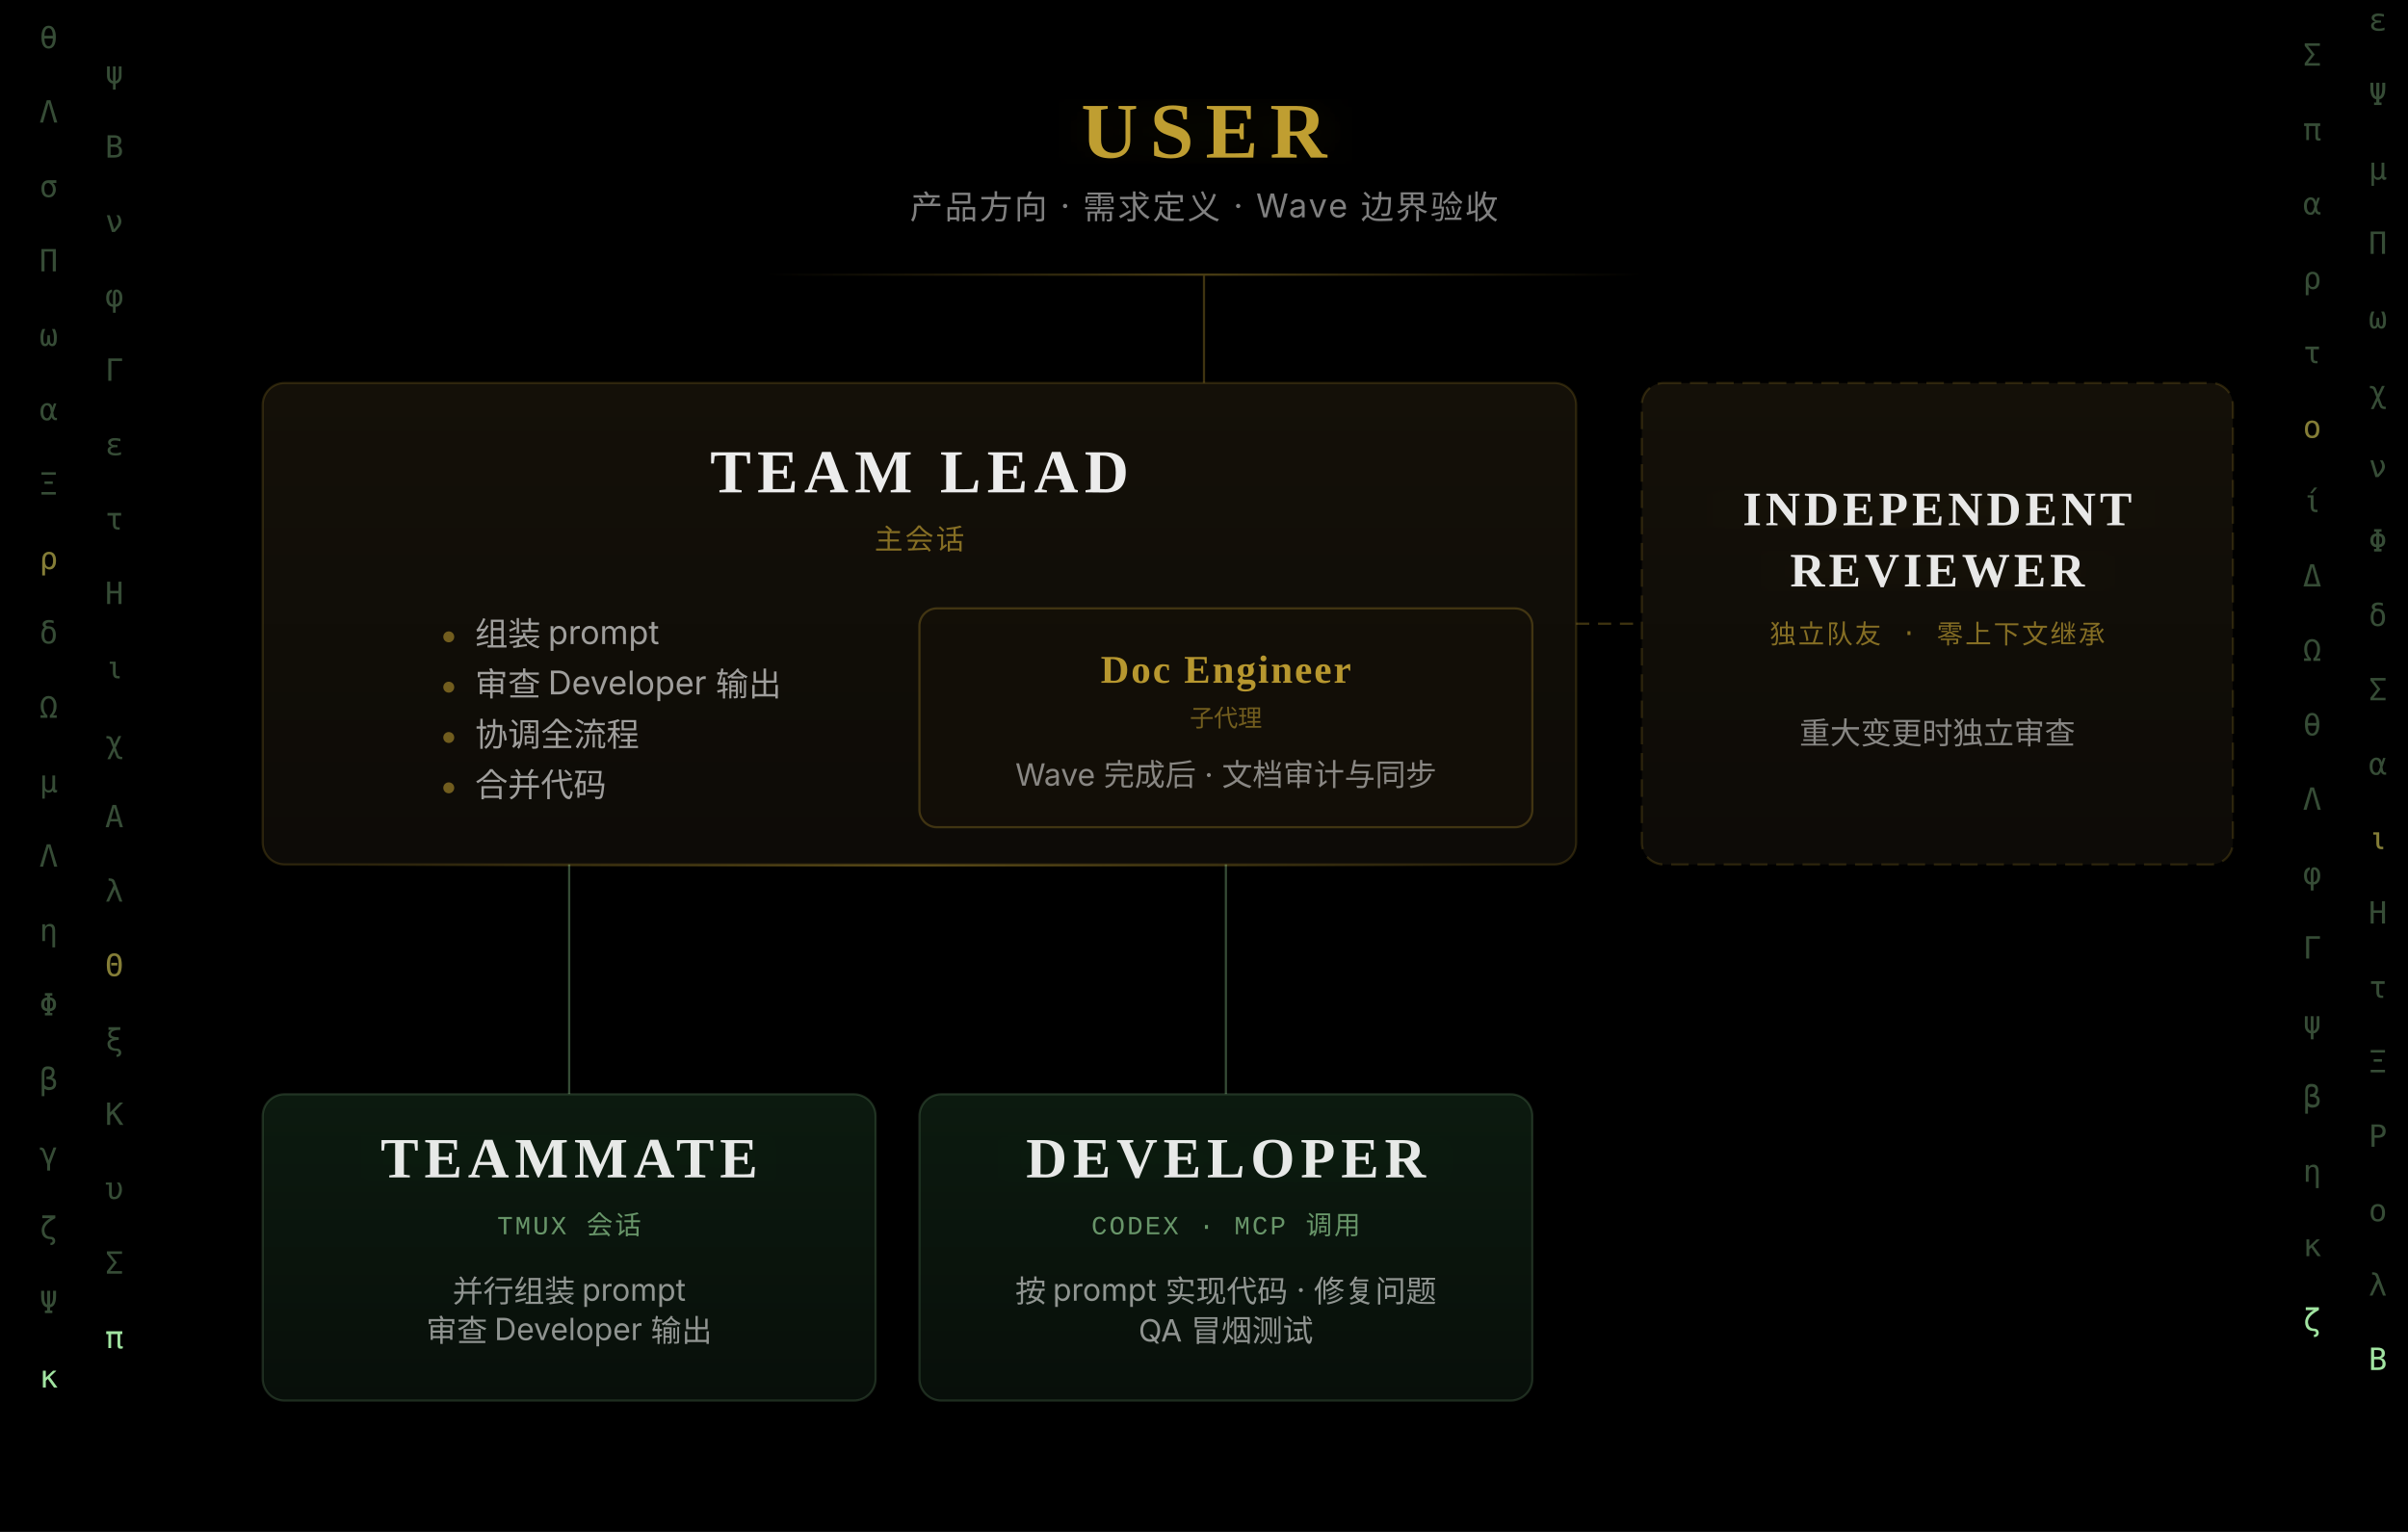
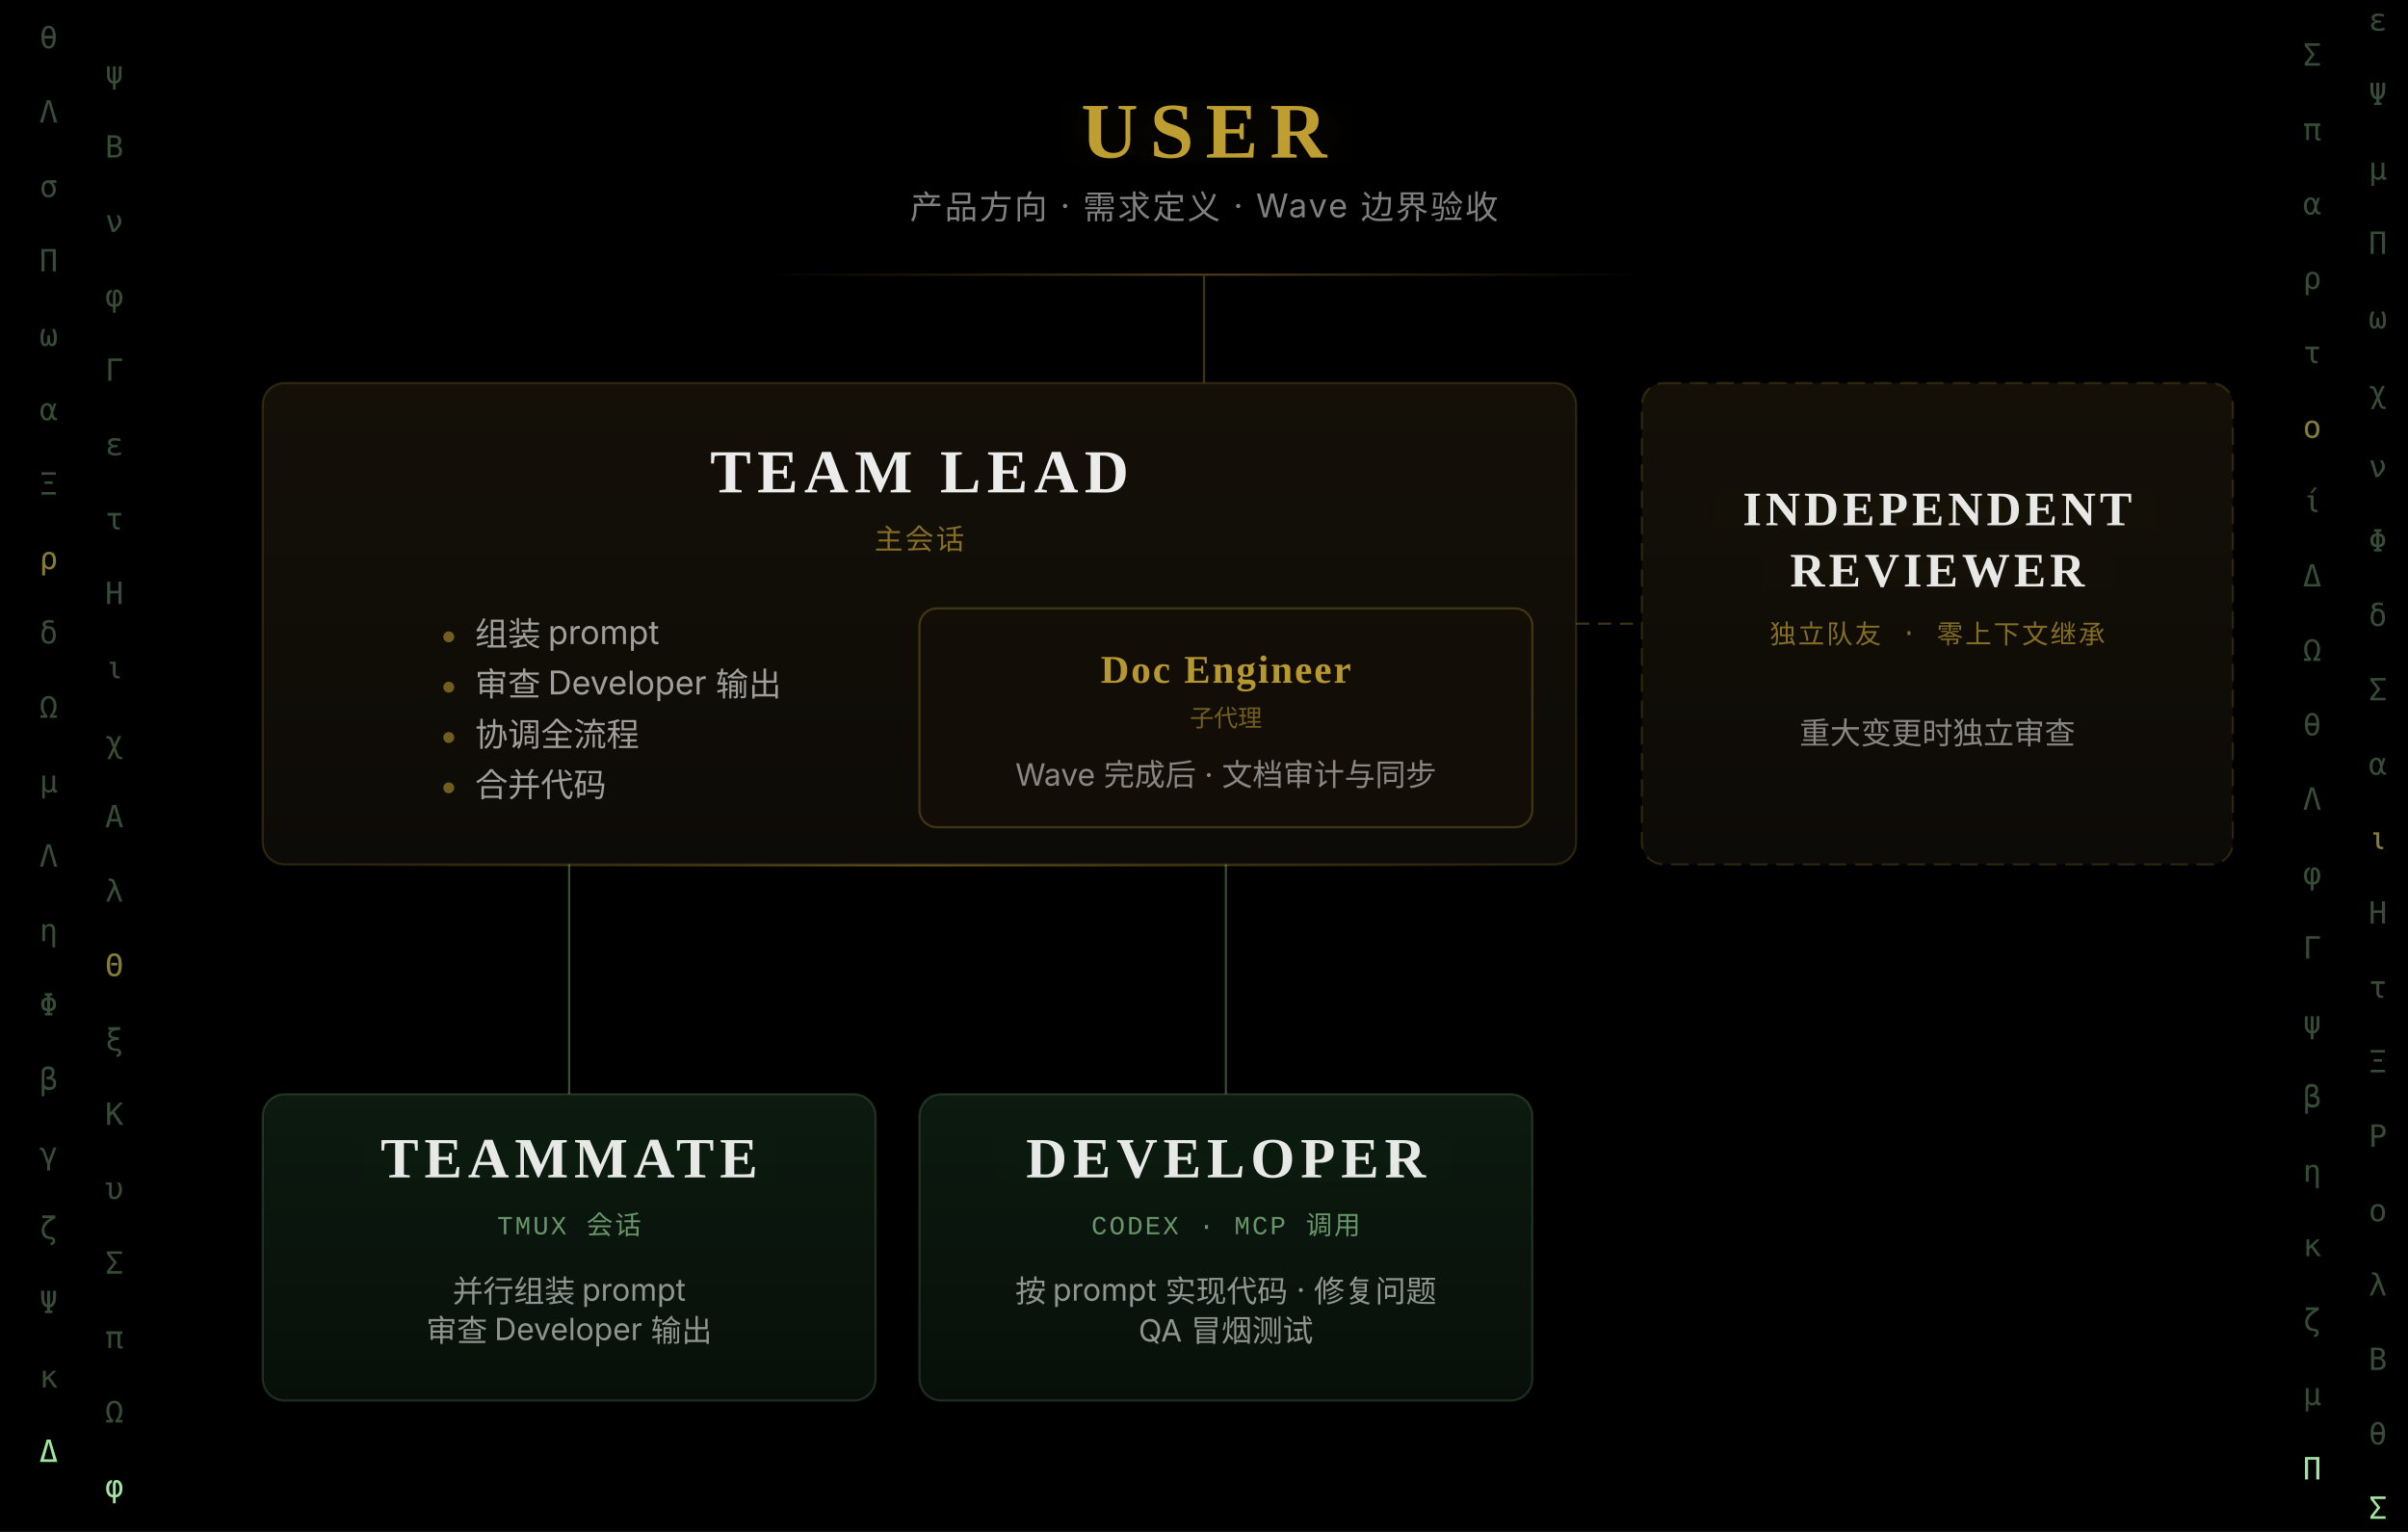
<svg xmlns="http://www.w3.org/2000/svg" viewBox="0 0 1100 700" width="1100" height="700">
  <defs>
    <linearGradient id="gold-line" x1="0" y1="0" x2="1" y2="0">
      <stop offset="0%" stop-color="rgba(212,175,55,0)" />
      <stop offset="50%" stop-color="rgba(212,175,55,0.35)" />
      <stop offset="100%" stop-color="rgba(212,175,55,0)" />
    </linearGradient>
    <linearGradient id="card-lead" x1="0" y1="0" x2="0" y2="1">
      <stop offset="0%" stop-color="#141008" />
      <stop offset="100%" stop-color="#0d0b07" />
    </linearGradient>
    <linearGradient id="card-exec" x1="0" y1="0" x2="0" y2="1">
      <stop offset="0%" stop-color="#0c1a0f" />
      <stop offset="100%" stop-color="#080f0a" />
    </linearGradient>
    <filter id="glow-gold">
      <feGaussianBlur stdDeviation="12" />
    </filter>
    <filter id="glow-green">
      <feGaussianBlur stdDeviation="10" />
    </filter>
  </defs>
  <rect width="1100" height="700" fill="#000" />
  <g font-family="monospace" font-size="14" fill="rgba(180,255,180,0.3)">
    <text x="18" y="22">θ</text>
    <text x="18" y="56">Λ</text>
    <text x="18" y="90">σ</text>
    <text x="18" y="124">Π</text>
    <text x="18" y="158">ω</text>
    <text x="18" y="192">α</text>
    <text x="18" y="226">Ξ</text>
    <text x="18" y="260">ρ</text>
    <text x="18" y="294">δ</text>
    <text x="18" y="328">Ω</text>
    <text x="18" y="362">μ</text>
    <text x="18" y="396">Λ</text>
    <text x="18" y="430">η</text>
    <text x="18" y="464">Φ</text>
    <text x="18" y="498">β</text>
    <text x="18" y="532">γ</text>
    <text x="18" y="566">ζ</text>
    <text x="18" y="600">Ψ</text>
    <text x="18" y="634">κ</text>
+     <text x="18" y="668">Δ</text>
    <text x="48" y="38">ψ</text>
    <text x="48" y="72">Β</text>
    <text x="48" y="106">ν</text>
    <text x="48" y="140">φ</text>
    <text x="48" y="174">Γ</text>
    <text x="48" y="208">ε</text>
    <text x="48" y="242">τ</text>
    <text x="48" y="276">Η</text>
    <text x="48" y="310">ι</text>
    <text x="48" y="344">χ</text>
    <text x="48" y="378">Α</text>
    <text x="48" y="412">λ</text>
    <text x="48" y="446">Θ</text>
    <text x="48" y="480">ξ</text>
    <text x="48" y="514">Κ</text>
    <text x="48" y="548">υ</text>
    <text x="48" y="582">Σ</text>
    <text x="48" y="616">π</text>
+     <text x="48" y="650">Ω</text>
+     <text x="48" y="684">φ</text>
  </g>
  <g font-family="monospace" font-size="14" fill="rgba(180,255,180,0.85)">
-     <text x="18" y="634">κ</text>
-     <text x="48" y="616">π</text>
+     <text x="18" y="668">Δ</text>
+     <text x="48" y="684">φ</text>
  </g>
  <g font-family="monospace" font-size="14" fill="rgba(212,175,55,0.5)">
    <text x="18" y="260">ρ</text>
    <text x="48" y="446">Θ</text>
  </g>
  <g font-family="monospace" font-size="14" fill="rgba(180,255,180,0.3)">
    <text x="1052" y="30">Σ</text>
    <text x="1052" y="64">π</text>
    <text x="1052" y="98">α</text>
    <text x="1052" y="132">ρ</text>
    <text x="1052" y="166">τ</text>
    <text x="1052" y="200">ο</text>
    <text x="1052" y="234">ί</text>
    <text x="1052" y="268">Δ</text>
    <text x="1052" y="302">Ω</text>
    <text x="1052" y="336">θ</text>
    <text x="1052" y="370">Λ</text>
    <text x="1052" y="404">φ</text>
    <text x="1052" y="438">Γ</text>
    <text x="1052" y="472">ψ</text>
    <text x="1052" y="506">β</text>
    <text x="1052" y="540">η</text>
    <text x="1052" y="574">κ</text>
    <text x="1052" y="608">ζ</text>
+     <text x="1052" y="642">μ</text>
+     <text x="1052" y="676">Π</text>
    <text x="1082" y="14">ε</text>
    <text x="1082" y="48">Ψ</text>
    <text x="1082" y="82">μ</text>
    <text x="1082" y="116">Π</text>
    <text x="1082" y="150">ω</text>
    <text x="1082" y="184">χ</text>
    <text x="1082" y="218">ν</text>
    <text x="1082" y="252">Φ</text>
    <text x="1082" y="286">δ</text>
    <text x="1082" y="320">Σ</text>
    <text x="1082" y="354">α</text>
    <text x="1082" y="388">ι</text>
    <text x="1082" y="422">Η</text>
    <text x="1082" y="456">τ</text>
    <text x="1082" y="490">Ξ</text>
    <text x="1082" y="524">Ρ</text>
    <text x="1082" y="558">ο</text>
    <text x="1082" y="592">λ</text>
    <text x="1082" y="626">Β</text>
+     <text x="1082" y="660">θ</text>
+     <text x="1082" y="694">Σ</text>
  </g>
  <g font-family="monospace" font-size="14" fill="rgba(180,255,180,0.85)">
-     <text x="1052" y="608">ζ</text>
-     <text x="1082" y="626">Β</text>
+     <text x="1052" y="676">Π</text>
+     <text x="1082" y="694">Σ</text>
  </g>
  <g font-family="monospace" font-size="14" fill="rgba(212,175,55,0.5)">
    <text x="1052" y="200">ο</text>
    <text x="1082" y="388">ι</text>
  </g>
  <g transform="translate(50,0)">
    <text x="500" y="72" text-anchor="middle" fill="rgba(212,175,55,0.12)" font-family="Georgia, 'Times New Roman', serif" font-size="36" font-weight="900" letter-spacing="0.15em" filter="url(#glow-gold)">USER</text>
    <text x="500" y="72" text-anchor="middle" fill="rgba(212,175,55,0.9)" font-family="Georgia, 'Times New Roman', serif" font-size="36" font-weight="900" letter-spacing="0.15em">USER</text>
    <text x="500" y="100" text-anchor="middle" fill="rgba(255,255,255,0.5)" font-family="-apple-system, BlinkMacSystemFont, 'Segoe UI', sans-serif" font-size="15" letter-spacing="0.06em">产品方向 · 需求定义 · Wave 边界验收</text>
    <rect x="300" y="125" width="400" height="1" fill="url(#gold-line)" />
    <line x1="500" y1="126" x2="500" y2="175" stroke="rgba(212,175,55,0.3)" stroke-width="1" />
    <rect x="70" y="175" width="600" height="220" rx="10" fill="url(#card-lead)" stroke="rgba(212,175,55,0.18)" stroke-width="1" />
    <text x="370" y="225" text-anchor="middle" fill="rgba(255,255,255,0.92)" font-family="Georgia, 'Times New Roman', serif" font-size="28" font-weight="900" letter-spacing="0.1em">TEAM LEAD</text>
    <text x="370" y="251" text-anchor="middle" fill="rgba(212,175,55,0.6)" font-family="'Courier New', monospace" font-size="13" letter-spacing="0.08em">主会话</text>
    <g fill="rgba(212,175,55,0.5)">
      <circle cx="155" cy="291" r="2.5" />
      <circle cx="155" cy="314" r="2.5" />
      <circle cx="155" cy="337" r="2.5" />
      <circle cx="155" cy="360" r="2.5" />
    </g>
    <g fill="rgba(255,255,255,0.6)" font-family="-apple-system, BlinkMacSystemFont, 'Segoe UI', sans-serif" font-size="15">
      <text x="167" y="295">组装 prompt</text>
      <text x="167" y="318">审查 Developer 输出</text>
      <text x="167" y="341">协调全流程</text>
      <text x="167" y="364">合并代码</text>
    </g>
    <rect x="370" y="278" width="280" height="100" rx="8" fill="rgba(20,16,8,0.6)" stroke="rgba(212,175,55,0.25)" stroke-width="1" />
    <text x="510" y="312" text-anchor="middle" fill="rgba(212,175,55,0.85)" font-family="Georgia, 'Times New Roman', serif" font-size="18" font-weight="bold" letter-spacing="0.05em">Doc Engineer</text>
    <text x="510" y="332" text-anchor="middle" fill="rgba(212,175,55,0.5)" font-family="'Courier New', monospace" font-size="11">子代理</text>
    <text x="510" y="359" text-anchor="middle" fill="rgba(255,255,255,0.5)" font-family="-apple-system, BlinkMacSystemFont, 'Segoe UI', sans-serif" font-size="14">Wave 完成后 · 文档审计与同步</text>
    <rect x="700" y="175" width="270" height="220" rx="10" fill="url(#card-lead)" stroke="rgba(212,175,55,0.18)" stroke-width="1" stroke-dasharray="8,4" />
    <text x="835" y="240" text-anchor="middle" fill="rgba(212,175,55,0.12)" font-family="Georgia, 'Times New Roman', serif" font-size="22" font-weight="900" letter-spacing="0.08em" filter="url(#glow-gold)">INDEPENDENT</text>
    <text x="835" y="240" text-anchor="middle" fill="rgba(255,255,255,0.9)" font-family="Georgia, 'Times New Roman', serif" font-size="22" font-weight="900" letter-spacing="0.08em">INDEPENDENT</text>
    <text x="835" y="268" text-anchor="middle" fill="rgba(212,175,55,0.12)" font-family="Georgia, 'Times New Roman', serif" font-size="22" font-weight="900" letter-spacing="0.08em" filter="url(#glow-gold)">REVIEWER</text>
    <text x="835" y="268" text-anchor="middle" fill="rgba(255,255,255,0.9)" font-family="Georgia, 'Times New Roman', serif" font-size="22" font-weight="900" letter-spacing="0.08em">REVIEWER</text>
    <text x="835" y="294" text-anchor="middle" fill="rgba(212,175,55,0.6)" font-family="'Courier New', monospace" font-size="12" letter-spacing="0.08em">独立队友 · 零上下文继承</text>
    <text x="835" y="340" text-anchor="middle" fill="rgba(255,255,255,0.5)" font-family="-apple-system, BlinkMacSystemFont, 'Segoe UI', sans-serif" font-size="14">重大变更时独立审查</text>
    <line x1="670" y1="285" x2="700" y2="285" stroke="rgba(212,175,55,0.3)" stroke-width="1" stroke-dasharray="6,4" />
    <rect x="100" y="395" width="540" height="1" fill="url(#gold-line)" />
    <line x1="210" y1="395" x2="210" y2="500" stroke="rgba(180,255,180,0.3)" stroke-width="1" />
    <line x1="510" y1="395" x2="510" y2="500" stroke="rgba(180,255,180,0.3)" stroke-width="1" />
    <rect x="70" y="500" width="280" height="140" rx="10" fill="url(#card-exec)" stroke="rgba(180,255,180,0.15)" stroke-width="1" />
    <text x="210" y="538" text-anchor="middle" fill="rgba(0,255,65,0.06)" font-family="Georgia, 'Times New Roman', serif" font-size="26" font-weight="900" letter-spacing="0.1em" filter="url(#glow-green)">TEAMMATE</text>
    <text x="210" y="538" text-anchor="middle" fill="rgba(255,255,255,0.9)" font-family="Georgia, 'Times New Roman', serif" font-size="26" font-weight="900" letter-spacing="0.1em">TEAMMATE</text>
    <text x="210" y="564" text-anchor="middle" fill="rgba(180,255,180,0.55)" font-family="'Courier New', monospace" font-size="12" letter-spacing="0.08em">TMUX 会话</text>
    <g fill="rgba(255,255,255,0.55)" font-family="-apple-system, BlinkMacSystemFont, 'Segoe UI', sans-serif" font-size="14" text-anchor="middle">
      <text x="210" y="595">并行组装 prompt</text>
      <text x="210" y="613">审查 Developer 输出</text>
    </g>
    <rect x="370" y="500" width="280" height="140" rx="10" fill="url(#card-exec)" stroke="rgba(180,255,180,0.15)" stroke-width="1" />
    <text x="510" y="538" text-anchor="middle" fill="rgba(0,255,65,0.06)" font-family="Georgia, 'Times New Roman', serif" font-size="26" font-weight="900" letter-spacing="0.1em" filter="url(#glow-green)">DEVELOPER</text>
    <text x="510" y="538" text-anchor="middle" fill="rgba(255,255,255,0.9)" font-family="Georgia, 'Times New Roman', serif" font-size="26" font-weight="900" letter-spacing="0.1em">DEVELOPER</text>
    <text x="510" y="564" text-anchor="middle" fill="rgba(180,255,180,0.55)" font-family="'Courier New', monospace" font-size="12" letter-spacing="0.08em">CODEX · MCP 调用</text>
    <g fill="rgba(255,255,255,0.55)" font-family="-apple-system, BlinkMacSystemFont, 'Segoe UI', sans-serif" font-size="14" text-anchor="middle">
      <text x="510" y="595">按 prompt 实现代码 · 修复问题</text>
      <text x="510" y="613">QA 冒烟测试</text>
    </g>
  </g>
</svg>
